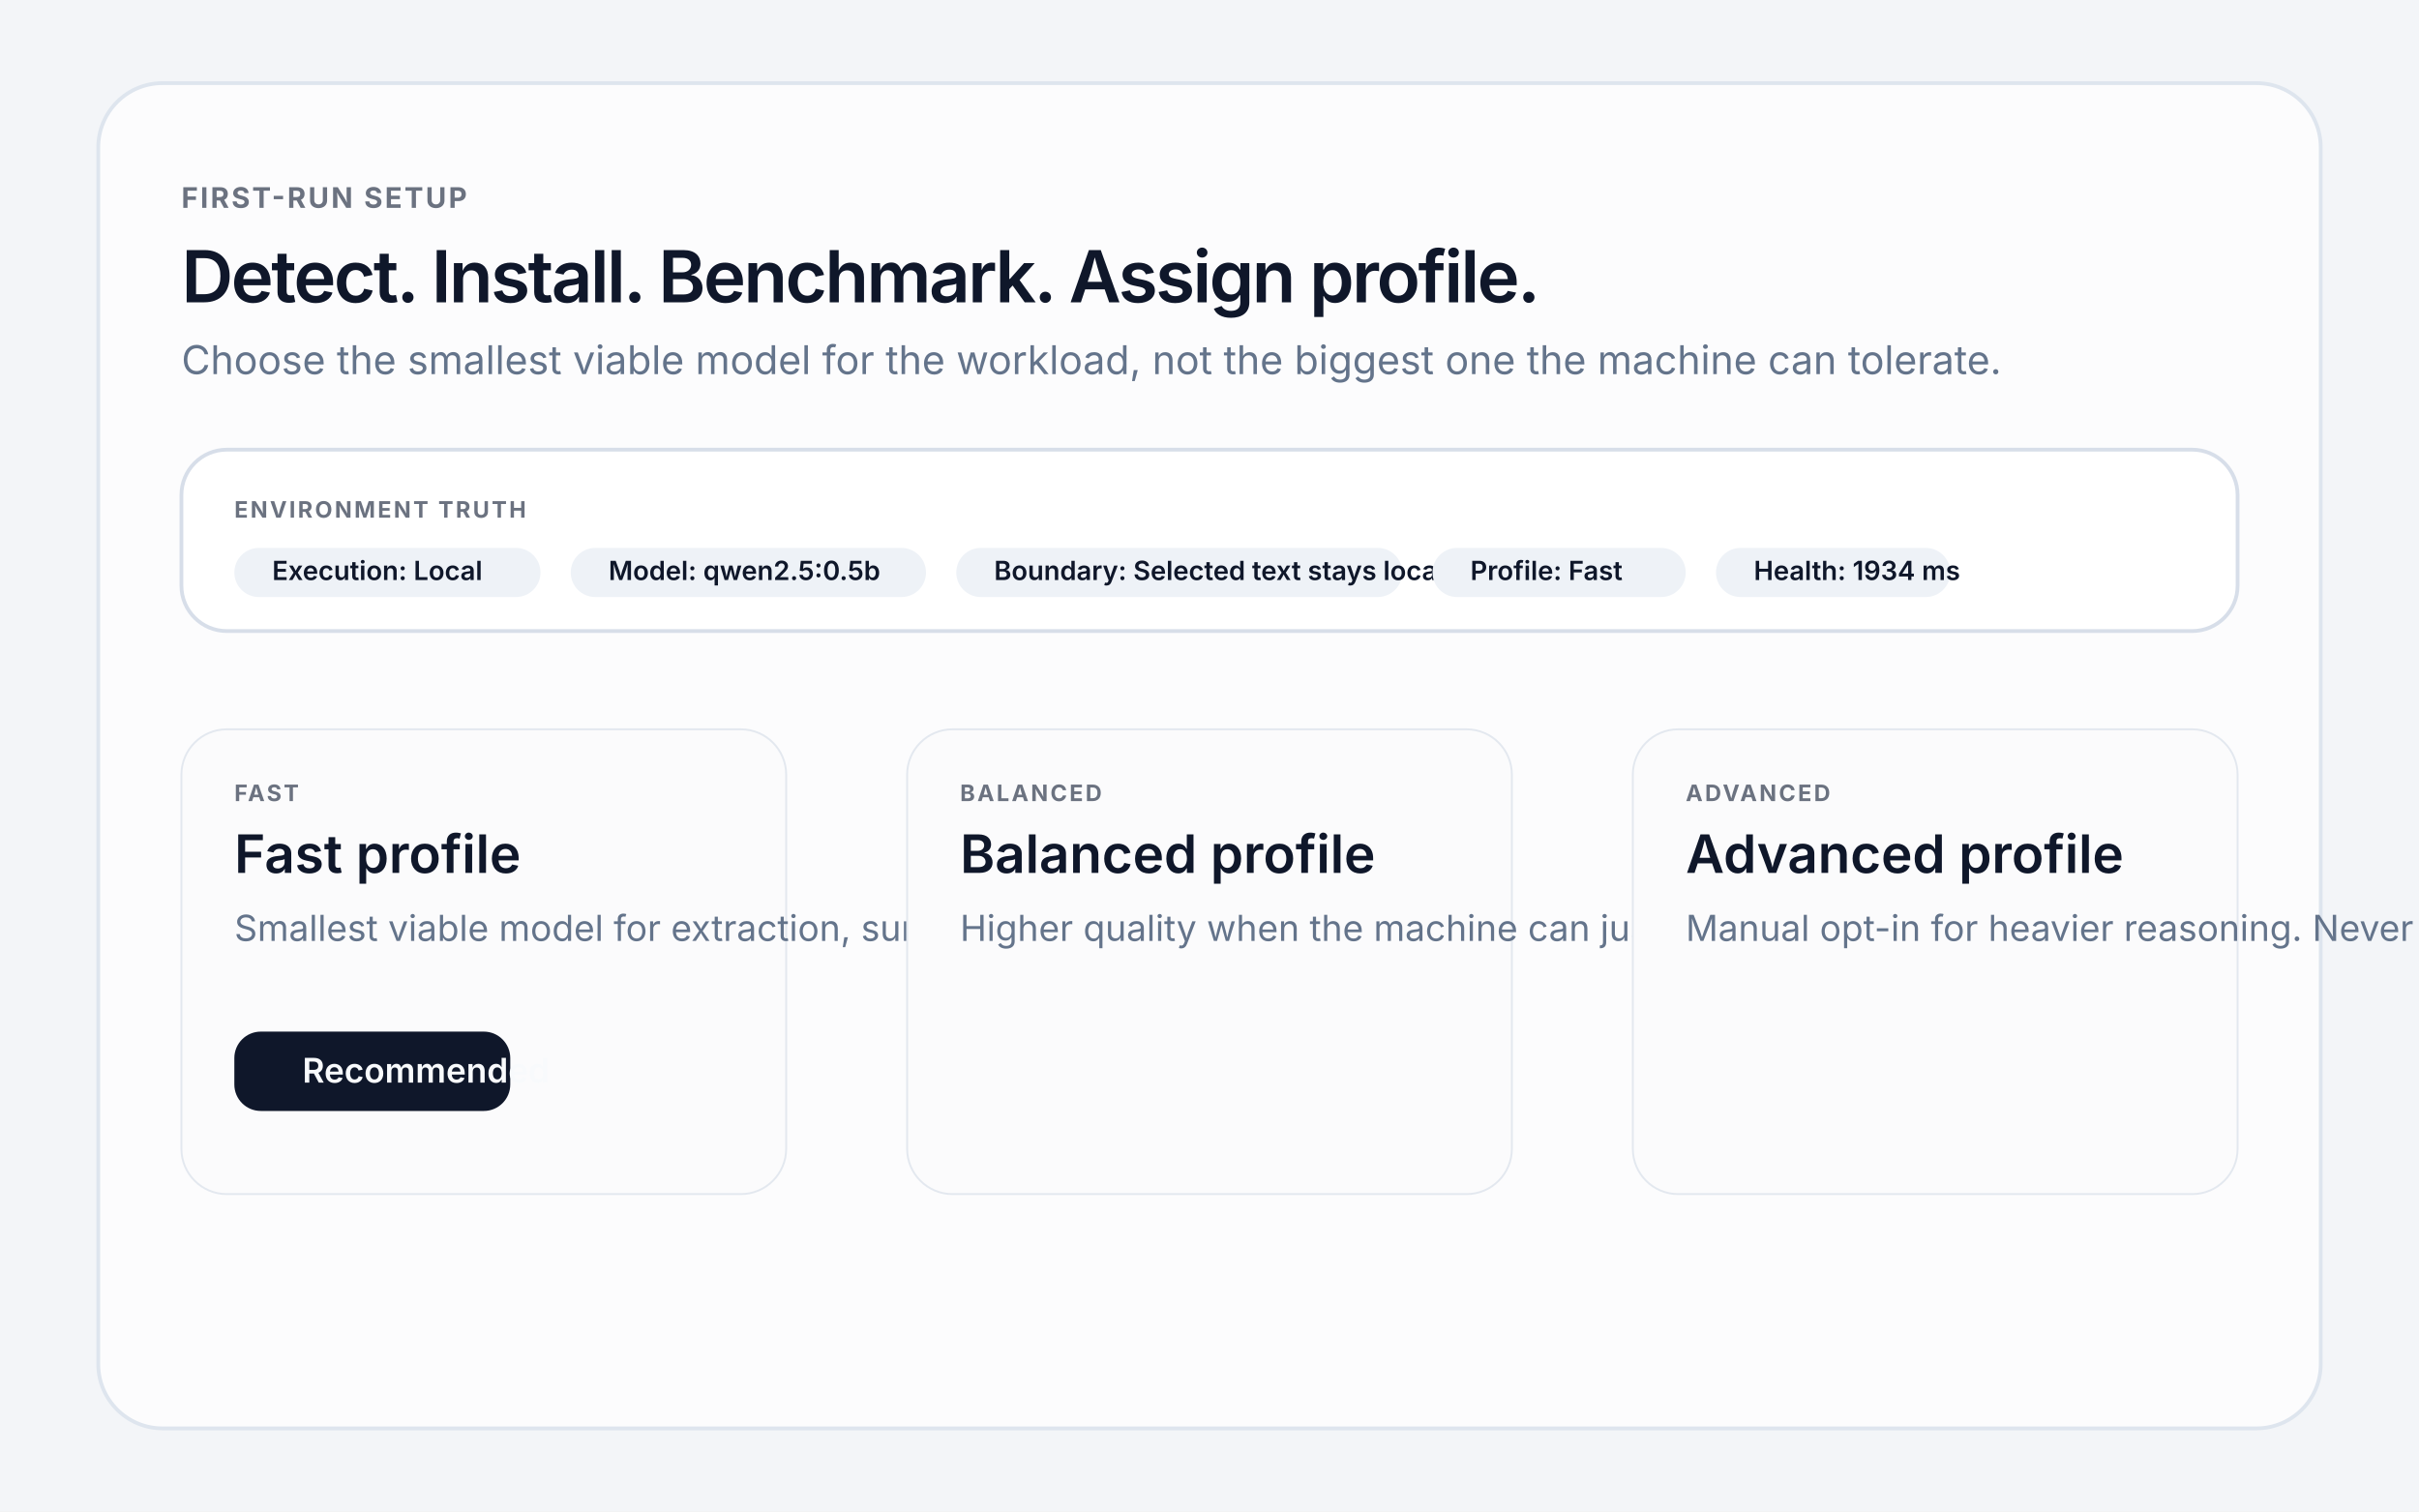
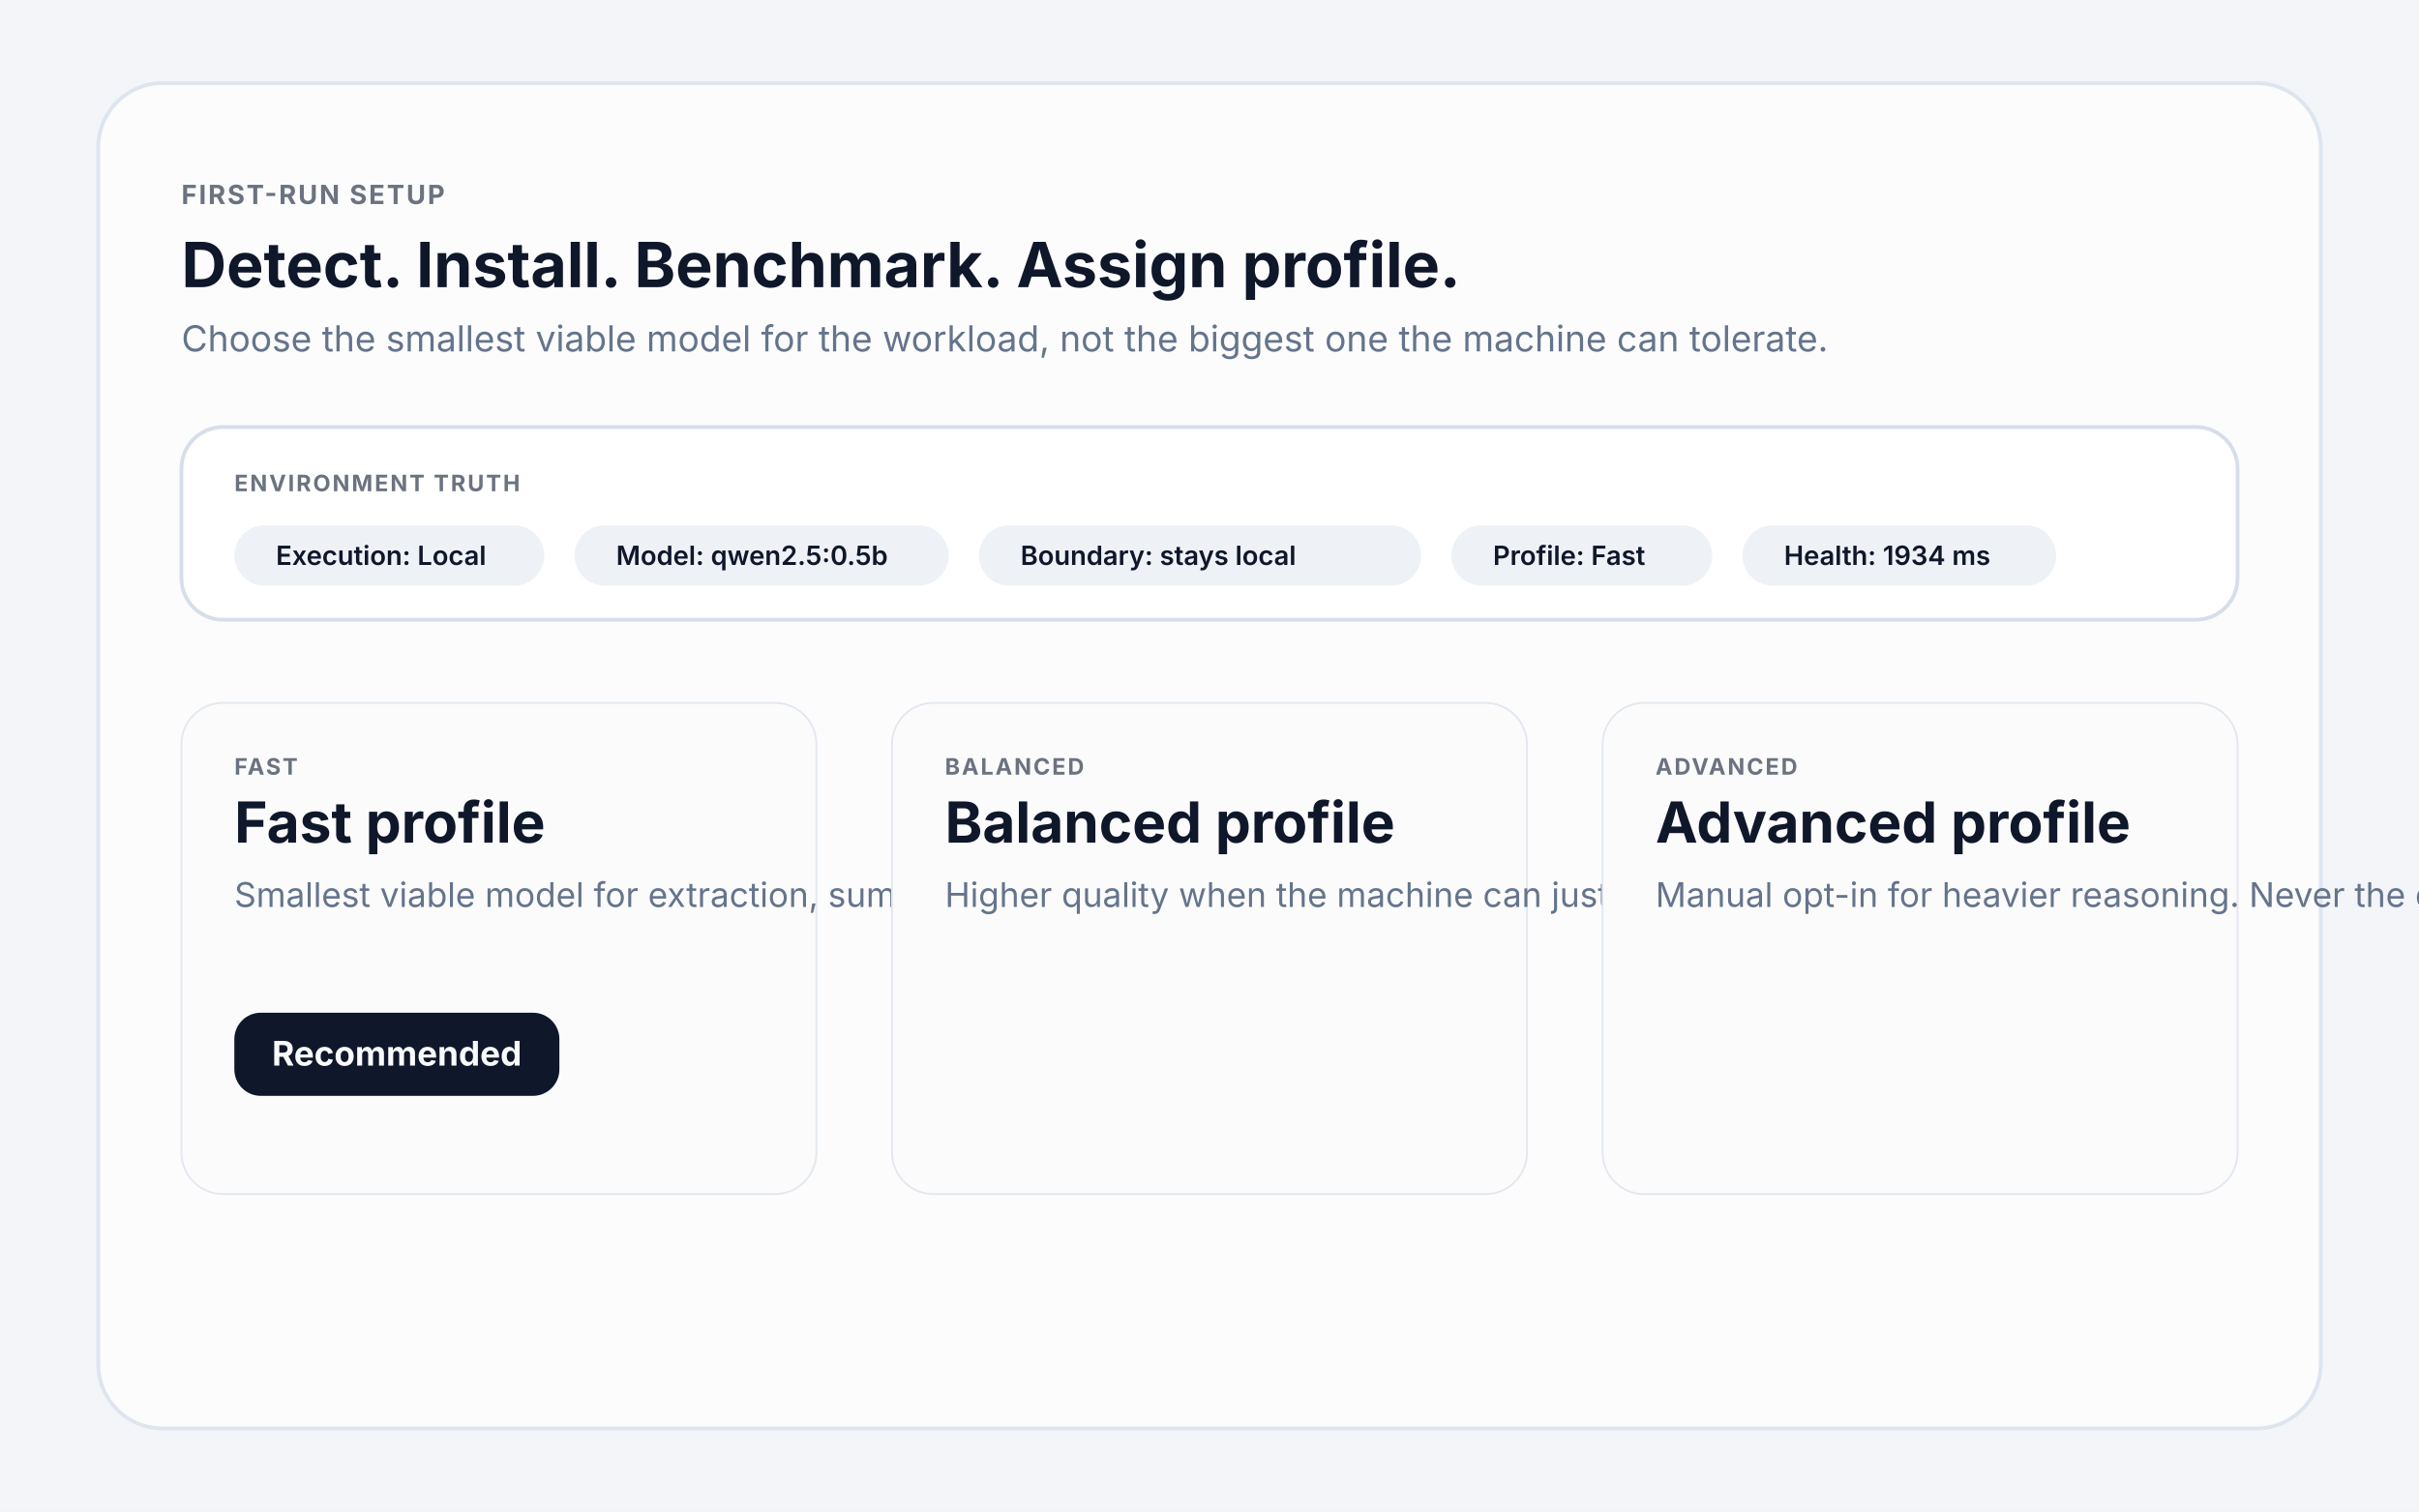
<svg xmlns="http://www.w3.org/2000/svg" width="1280" height="800" viewBox="0 0 1280 800" fill="none">
  <rect width="1280" height="800" fill="#F3F5F8" />
  <rect x="52" y="44" width="1176" height="712" rx="34" fill="#FCFCFD" stroke="#DEE5EE" stroke-width="2" />
-   <text x="96" y="110" fill="#6B7280" font-family="SF Pro Display, Avenir Next, Helvetica Neue, sans-serif" font-size="15" font-weight="700" letter-spacing="1.2">FIRST-RUN SETUP</text>
-   <text x="96" y="160" fill="#0F172A" font-family="SF Pro Display, Avenir Next, Helvetica Neue, sans-serif" font-size="38" font-weight="600" letter-spacing="-1.2">Detect. Install. Benchmark. Assign profile.</text>
-   <text x="96" y="198" fill="#64748B" font-family="SF Pro Text, Avenir Next, Helvetica Neue, sans-serif" font-size="21">Choose the smallest viable model for the workload, not the biggest one the machine can tolerate.</text>
-   <rect x="96" y="238" width="1088" height="96" rx="24" fill="#FFFFFF" stroke="#D7DEE9" stroke-width="2" />
-   <text x="124" y="274" fill="#6B7280" font-family="SF Pro Display, Avenir Next, Helvetica Neue, sans-serif" font-size="12" font-weight="700" letter-spacing="1.2">ENVIRONMENT TRUTH</text>
-   <g>
-     <rect x="124" y="290" width="162" height="26" rx="13" fill="#EEF2F7" />
-     <text x="144" y="307" fill="#0F172A" font-family="SF Pro Display, Avenir Next, Helvetica Neue, sans-serif" font-size="14" font-weight="600">Execution: Local</text>
-     <rect x="302" y="290" width="188" height="26" rx="13" fill="#EEF2F7" />
-     <text x="322" y="307" fill="#0F172A" font-family="SF Pro Display, Avenir Next, Helvetica Neue, sans-serif" font-size="14" font-weight="600">Model: qwen2.5:0.5b</text>
-     <rect x="506" y="290" width="236" height="26" rx="13" fill="#EEF2F7" />
-     <text x="526" y="307" fill="#0F172A" font-family="SF Pro Display, Avenir Next, Helvetica Neue, sans-serif" font-size="14" font-weight="600">Boundary: Selected text stays local</text>
-     <rect x="758" y="290" width="134" height="26" rx="13" fill="#EEF2F7" />
-     <text x="778" y="307" fill="#0F172A" font-family="SF Pro Display, Avenir Next, Helvetica Neue, sans-serif" font-size="14" font-weight="600">Profile: Fast</text>
-     <rect x="908" y="290" width="124" height="26" rx="13" fill="#EEF2F7" />
-     <text x="928" y="307" fill="#0F172A" font-family="SF Pro Display, Avenir Next, Helvetica Neue, sans-serif" font-size="14" font-weight="600">Health: 1934 ms</text>
+   <text x="96" y="108" fill="#6B7280" font-family="Inter, Segoe UI, Arial, sans-serif" font-size="14" font-weight="700" letter-spacing="1">FIRST-RUN SETUP</text>
+   <text x="96" y="152" fill="#0F172A" font-family="Inter, Segoe UI, Arial, sans-serif" font-size="33" font-weight="700">Detect. Install. Benchmark. Assign profile.</text>
+   <text x="96" y="186" fill="#64748B" font-family="Inter, Segoe UI, Arial, sans-serif" font-size="19">Choose the smallest viable model for the workload, not the biggest one the machine can tolerate.</text>
+   <rect x="96" y="226" width="1088" height="102" rx="22" fill="#FFFFFF" stroke="#D7DEE9" stroke-width="2" />
+   <text x="124" y="260" fill="#6B7280" font-family="Inter, Segoe UI, Arial, sans-serif" font-size="12" font-weight="700" letter-spacing="1">ENVIRONMENT TRUTH</text>
+   <g font-family="Inter, Segoe UI, Arial, sans-serif" font-size="14" font-weight="600" fill="#0F172A">
+     <rect x="124" y="278" width="164" height="32" rx="16" fill="#EEF2F7" />
+     <text x="146" y="299">Execution: Local</text>
+     <rect x="304" y="278" width="198" height="32" rx="16" fill="#EEF2F7" />
+     <text x="326" y="299">Model: qwen2.5:0.5b</text>
+     <rect x="518" y="278" width="234" height="32" rx="16" fill="#EEF2F7" />
+     <text x="540" y="299">Boundary: stays local</text>
+     <rect x="768" y="278" width="138" height="32" rx="16" fill="#EEF2F7" />
+     <text x="790" y="299">Profile: Fast</text>
+     <rect x="922" y="278" width="166" height="32" rx="16" fill="#EEF2F7" />
+     <text x="944" y="299">Health: 1934 ms</text>
  </g>
-   <rect x="96" y="386" width="320" height="246" rx="24" fill="#FBFBFC" stroke="#E3E8EF" />
-   <text x="124" y="424" fill="#6B7280" font-family="SF Pro Display, Avenir Next, Helvetica Neue, sans-serif" font-size="12" font-weight="700" letter-spacing="1.2">FAST</text>
-   <text x="124" y="462" fill="#0F172A" font-family="SF Pro Display, Avenir Next, Helvetica Neue, sans-serif" font-size="28" font-weight="600">Fast profile</text>
-   <text x="124" y="498" fill="#64748B" font-family="SF Pro Text, Avenir Next, Helvetica Neue, sans-serif" font-size="19">Smallest viable model for extraction, summaries, and short transforms.</text>
-   <rect x="124" y="546" width="146" height="42" rx="14" fill="#0F172A" />
-   <text x="160" y="573" fill="#F8FAFC" font-family="SF Pro Display, Avenir Next, Helvetica Neue, sans-serif" font-size="18" font-weight="600">Recommended</text>
-   <rect x="480" y="386" width="320" height="246" rx="24" fill="#FBFBFC" stroke="#E3E8EF" />
-   <text x="508" y="424" fill="#6B7280" font-family="SF Pro Display, Avenir Next, Helvetica Neue, sans-serif" font-size="12" font-weight="700" letter-spacing="1.2">BALANCED</text>
-   <text x="508" y="462" fill="#0F172A" font-family="SF Pro Display, Avenir Next, Helvetica Neue, sans-serif" font-size="28" font-weight="600">Balanced profile</text>
-   <text x="508" y="498" fill="#64748B" font-family="SF Pro Text, Avenir Next, Helvetica Neue, sans-serif" font-size="19">Higher quality when the machine can justify it without overprovisioning.</text>
-   <rect x="864" y="386" width="320" height="246" rx="24" fill="#FBFBFC" stroke="#E3E8EF" />
-   <text x="892" y="424" fill="#6B7280" font-family="SF Pro Display, Avenir Next, Helvetica Neue, sans-serif" font-size="12" font-weight="700" letter-spacing="1.2">ADVANCED</text>
-   <text x="892" y="462" fill="#0F172A" font-family="SF Pro Display, Avenir Next, Helvetica Neue, sans-serif" font-size="28" font-weight="600">Advanced profile</text>
-   <text x="892" y="498" fill="#64748B" font-family="SF Pro Text, Avenir Next, Helvetica Neue, sans-serif" font-size="19">Manual opt-in for heavier reasoning. Never the default recommendation.</text>
+   <rect x="96" y="372" width="336" height="260" rx="22" fill="#FBFBFC" stroke="#E3E8EF" />
+   <text x="124" y="410" fill="#6B7280" font-family="Inter, Segoe UI, Arial, sans-serif" font-size="12" font-weight="700" letter-spacing="1">FAST</text>
+   <text x="124" y="446" fill="#0F172A" font-family="Inter, Segoe UI, Arial, sans-serif" font-size="30" font-weight="700">Fast profile</text>
+   <text x="124" y="480" fill="#64748B" font-family="Inter, Segoe UI, Arial, sans-serif" font-size="18">Smallest viable model for extraction, summaries, and short transforms.</text>
+   <rect x="124" y="536" width="172" height="44" rx="14" fill="#0F172A" />
+   <text x="210" y="564" fill="#F8FAFC" text-anchor="middle" font-family="Inter, Segoe UI, Arial, sans-serif" font-size="18" font-weight="700">Recommended</text>
+   <rect x="472" y="372" width="336" height="260" rx="22" fill="#FBFBFC" stroke="#E3E8EF" />
+   <text x="500" y="410" fill="#6B7280" font-family="Inter, Segoe UI, Arial, sans-serif" font-size="12" font-weight="700" letter-spacing="1">BALANCED</text>
+   <text x="500" y="446" fill="#0F172A" font-family="Inter, Segoe UI, Arial, sans-serif" font-size="30" font-weight="700">Balanced profile</text>
+   <text x="500" y="480" fill="#64748B" font-family="Inter, Segoe UI, Arial, sans-serif" font-size="18">Higher quality when the machine can justify it without overprovisioning.</text>
+   <rect x="848" y="372" width="336" height="260" rx="22" fill="#FBFBFC" stroke="#E3E8EF" />
+   <text x="876" y="410" fill="#6B7280" font-family="Inter, Segoe UI, Arial, sans-serif" font-size="12" font-weight="700" letter-spacing="1">ADVANCED</text>
+   <text x="876" y="446" fill="#0F172A" font-family="Inter, Segoe UI, Arial, sans-serif" font-size="30" font-weight="700">Advanced profile</text>
+   <text x="876" y="480" fill="#64748B" font-family="Inter, Segoe UI, Arial, sans-serif" font-size="18">Manual opt-in for heavier reasoning. Never the default recommendation.</text>
</svg>
